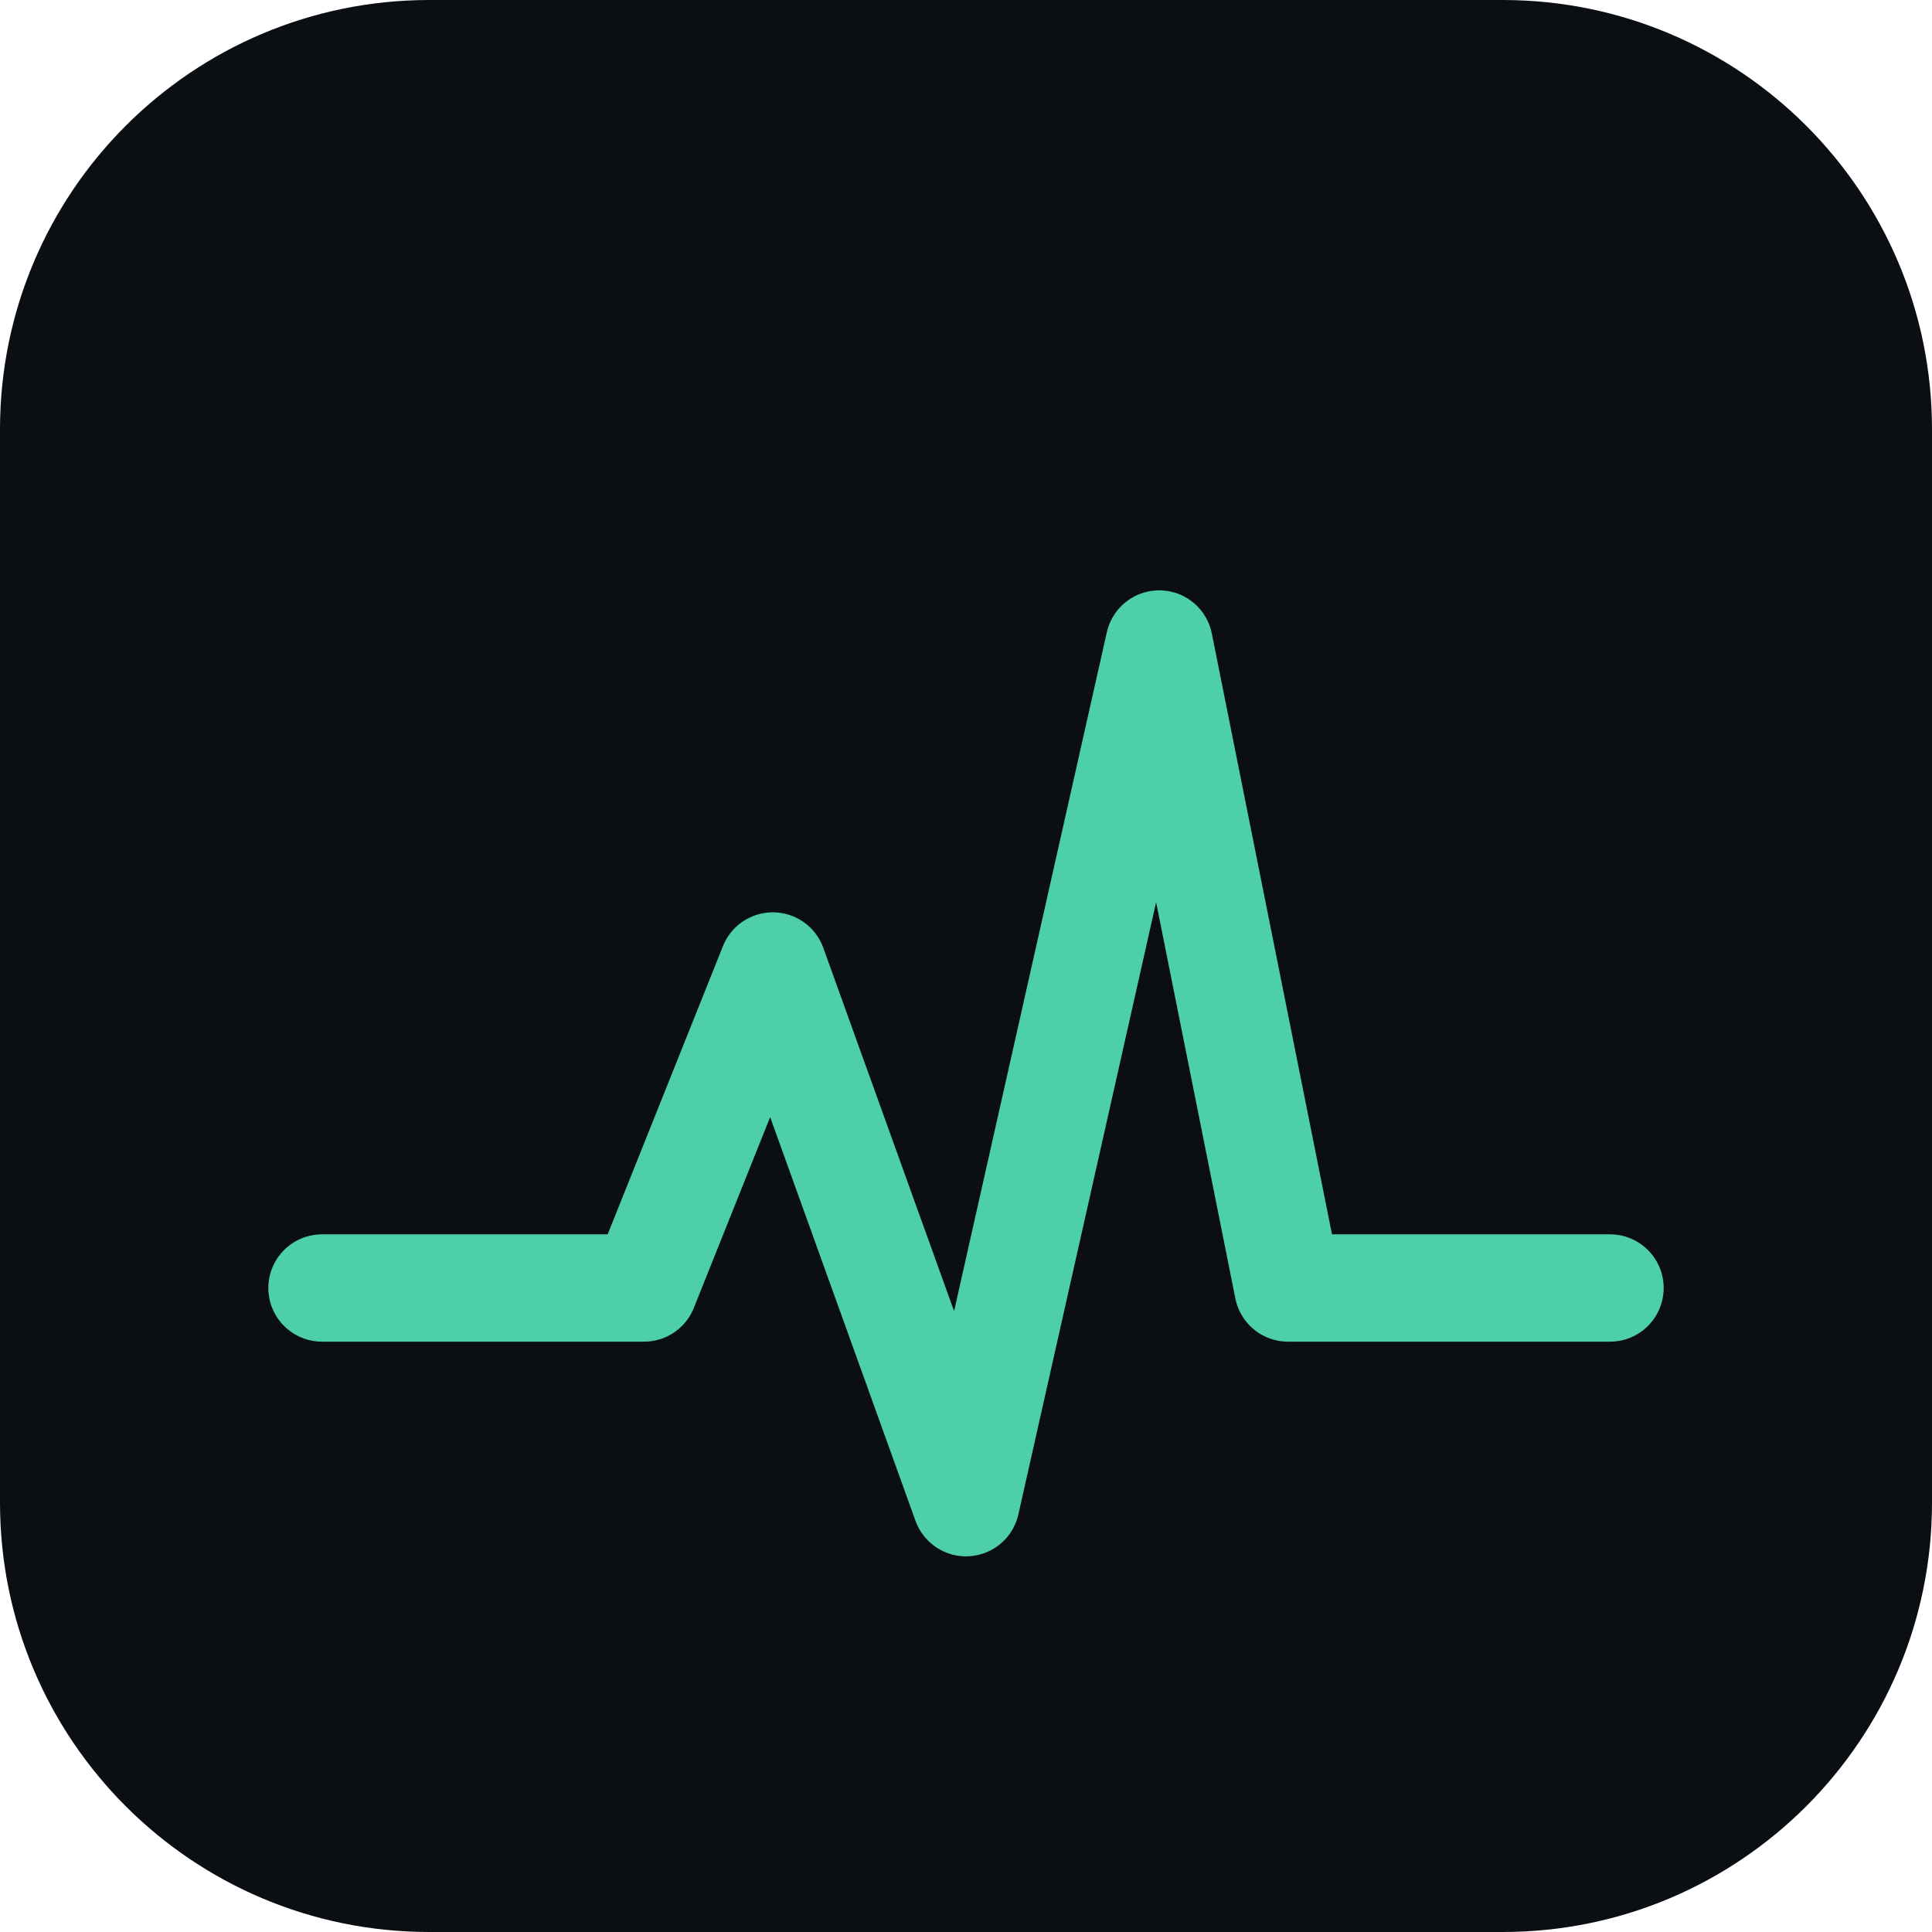
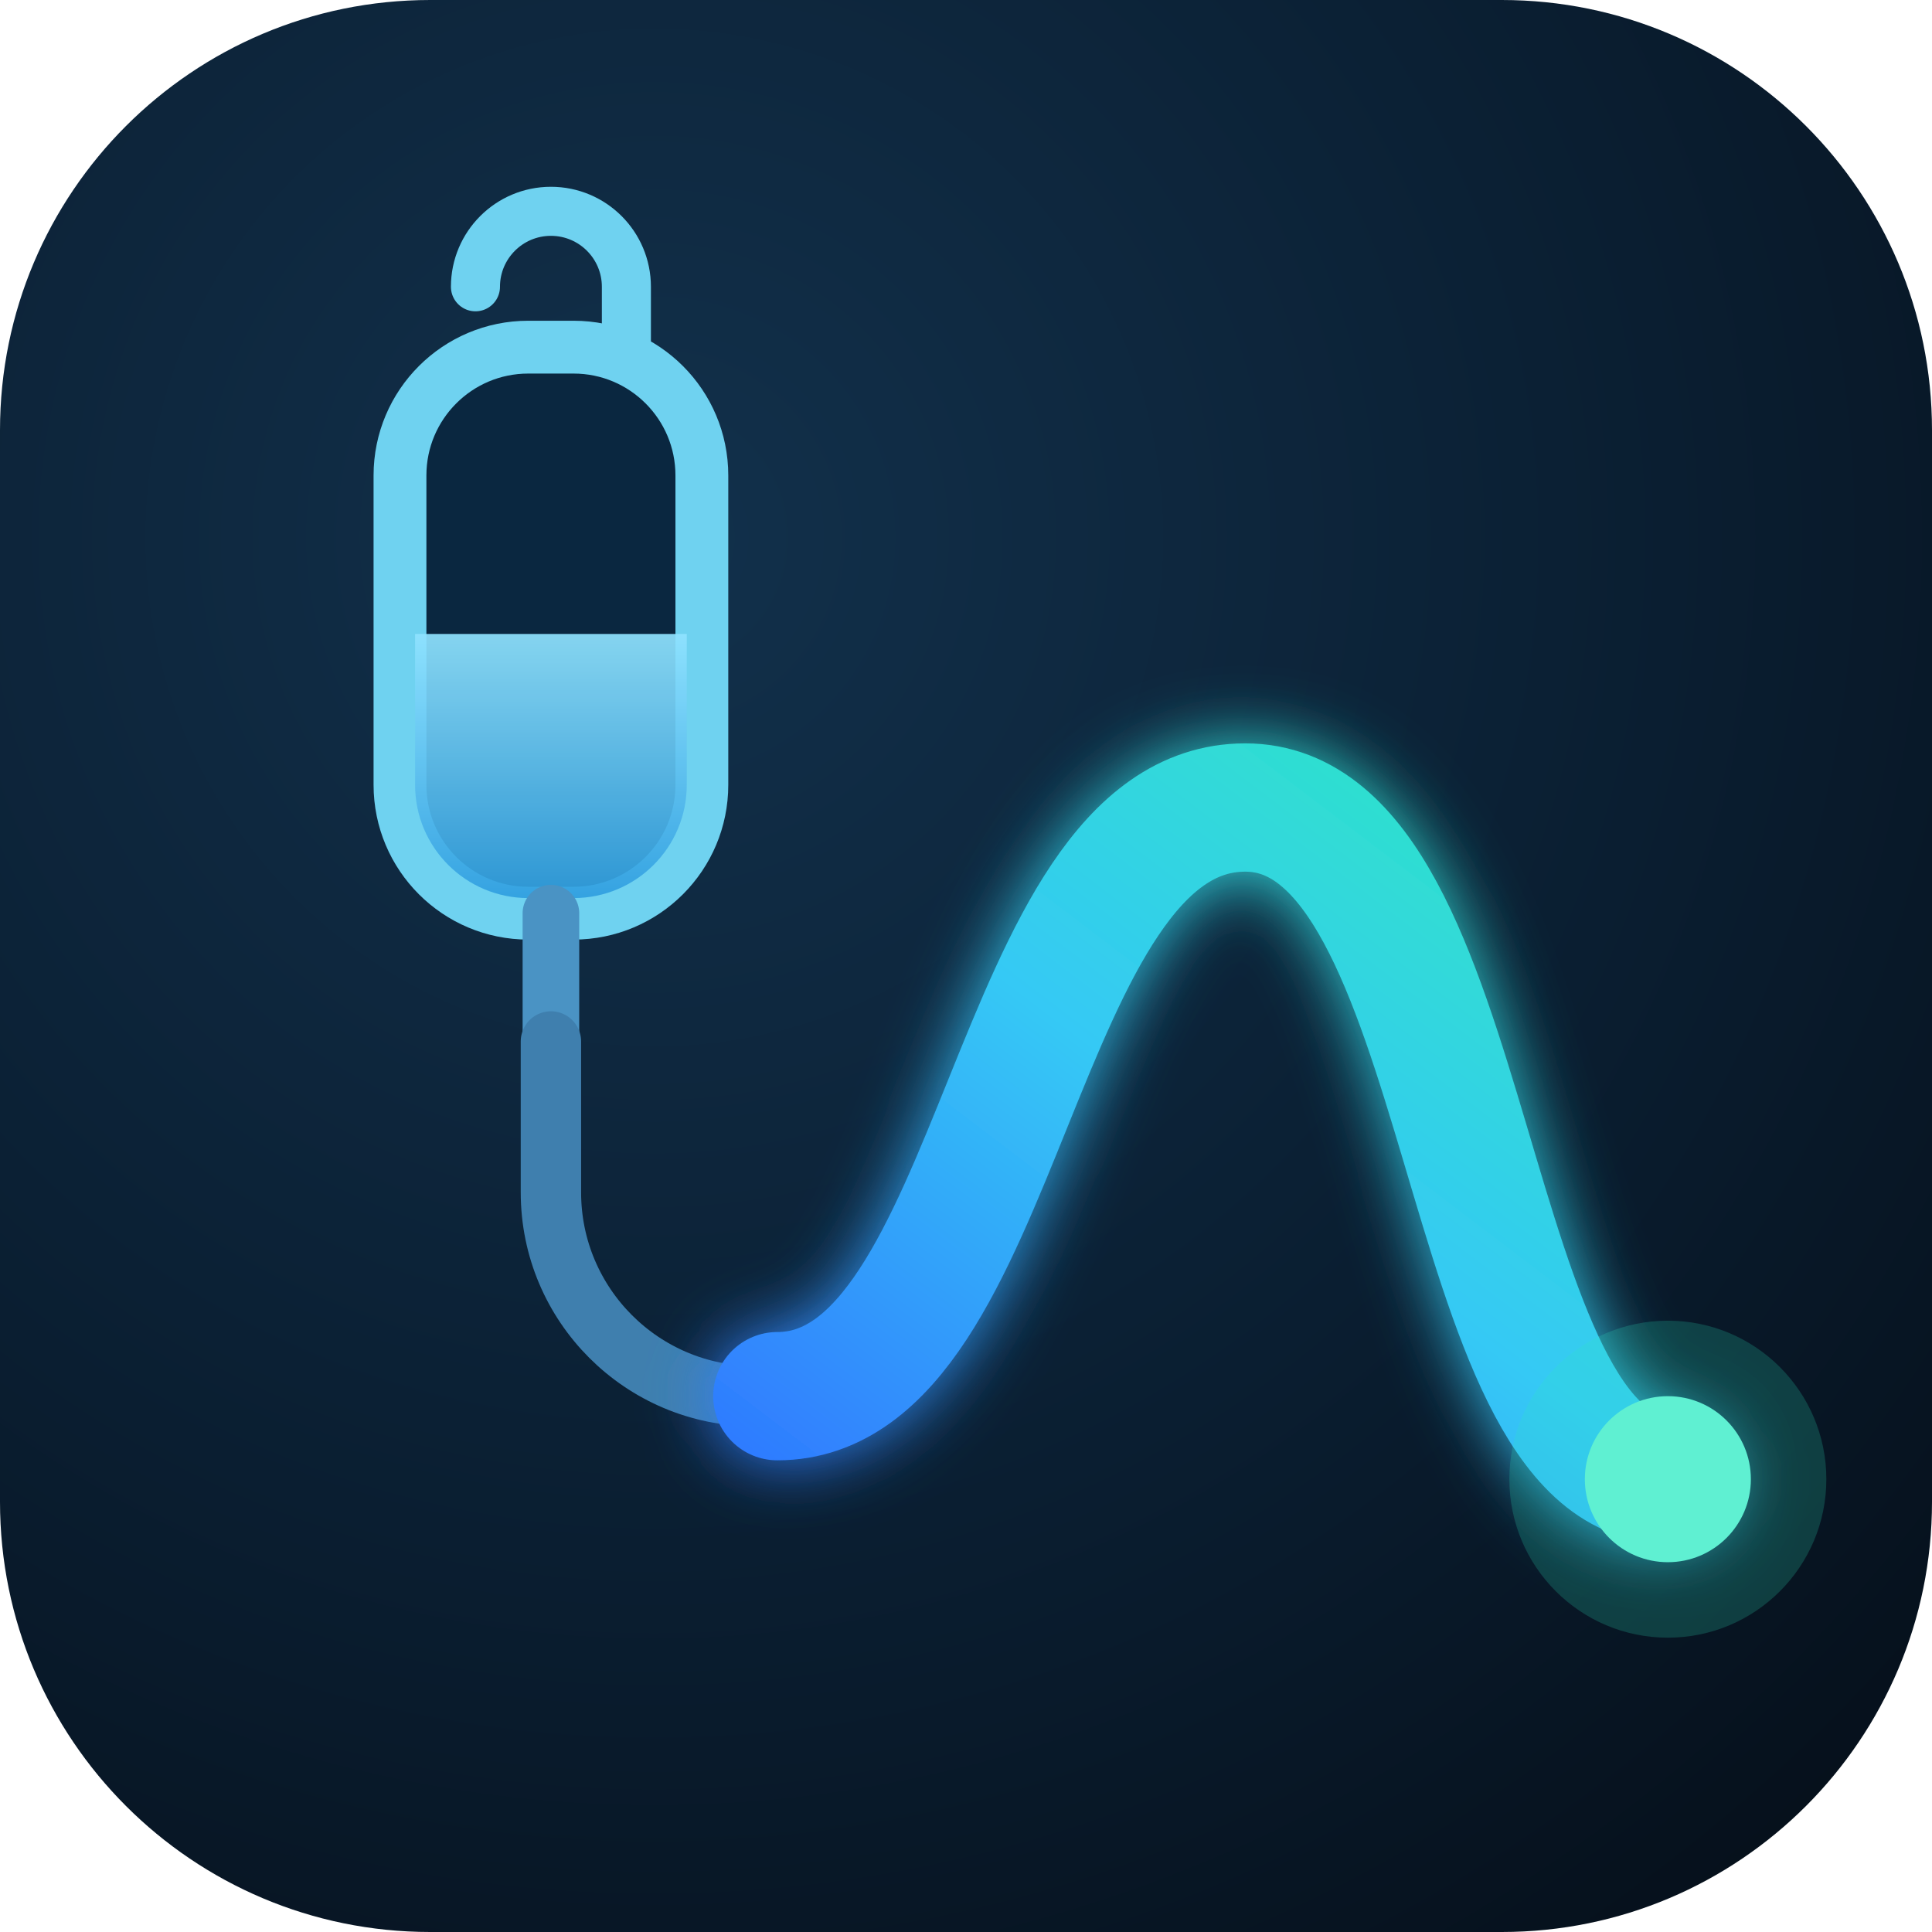
- <svg xmlns="http://www.w3.org/2000/svg" viewBox="0 0 180 180">
-   <rect width="180" height="180" rx="40" fill="#0b0f14" />
-   <path d="M30 120 L60 120 L72 90 L90 140 L108 60 L120 120 L150 120" fill="none" stroke="#4dd0a7" stroke-width="10" stroke-linecap="round" stroke-linejoin="round" />
+ <svg xmlns="http://www.w3.org/2000/svg" viewBox="0 0 512 512" width="512" height="512">
+   <defs>
+     <radialGradient id="bg" cx="0.34" cy="0.28" r="0.95">
+       <stop offset="0" stop-color="#12314c" />
+       <stop offset="0.55" stop-color="#0a1e31" />
+       <stop offset="1" stop-color="#050e18" />
+     </radialGradient>
+     <linearGradient id="wave" x1="0" y1="1" x2="1" y2="0">
+       <stop offset="0" stop-color="#2f7bff" />
+       <stop offset="0.5" stop-color="#35c9f5" />
+       <stop offset="1" stop-color="#2ce8c0" />
+     </linearGradient>
+     <linearGradient id="fluid" x1="0" y1="0" x2="0" y2="1">
+       <stop offset="0" stop-color="#8fe3ff" />
+       <stop offset="1" stop-color="#2f9fe0" />
+     </linearGradient>
+     <filter id="soft" x="-70%" y="-70%" width="240%" height="240%">
+       <feGaussianBlur stdDeviation="9" result="b" />
+       <feMerge>
+         <feMergeNode in="b" />
+         <feMergeNode in="SourceGraphic" />
+       </feMerge>
+     </filter>
+   </defs>
+   <rect width="512" height="512" rx="114" fill="url(#bg)" />
+   <g transform="translate(6,0)">
+     <path d="M120 76 a20 20 0 0 1 40 0 v16" fill="none" stroke="#6fd2f0" stroke-width="13" stroke-linecap="round" />
+     <rect x="100" y="92" width="80" height="150" rx="34" fill="#0a2740" stroke="#6fd2f0" stroke-width="14" />
+     <path d="M104 168 h72 v40 a30 30 0 0 1-30 30 h-12 a30 30 0 0 1-30-30 z" fill="url(#fluid)" opacity=".92" />
+     <path d="M140 242 v34" stroke="#4a93c4" stroke-width="15" stroke-linecap="round" />
+   </g>
+   <path d="M146 276 v40 a54 54 0 0 0 54 54 h6" fill="none" stroke="#3f7fae" stroke-width="16" stroke-linecap="round" />
+   <g filter="url(#soft)">
+     <path d="M206 370 C266 370 268 214 330 214 C392 214 386 392 442 392" fill="none" stroke="url(#wave)" stroke-width="34" stroke-linecap="round" />
+   </g>
+   <circle cx="442" cy="392" r="42" fill="#2ce8c0" opacity=".2" />
+   <circle cx="442" cy="392" r="22" fill="#5ff0d2" />
</svg>
